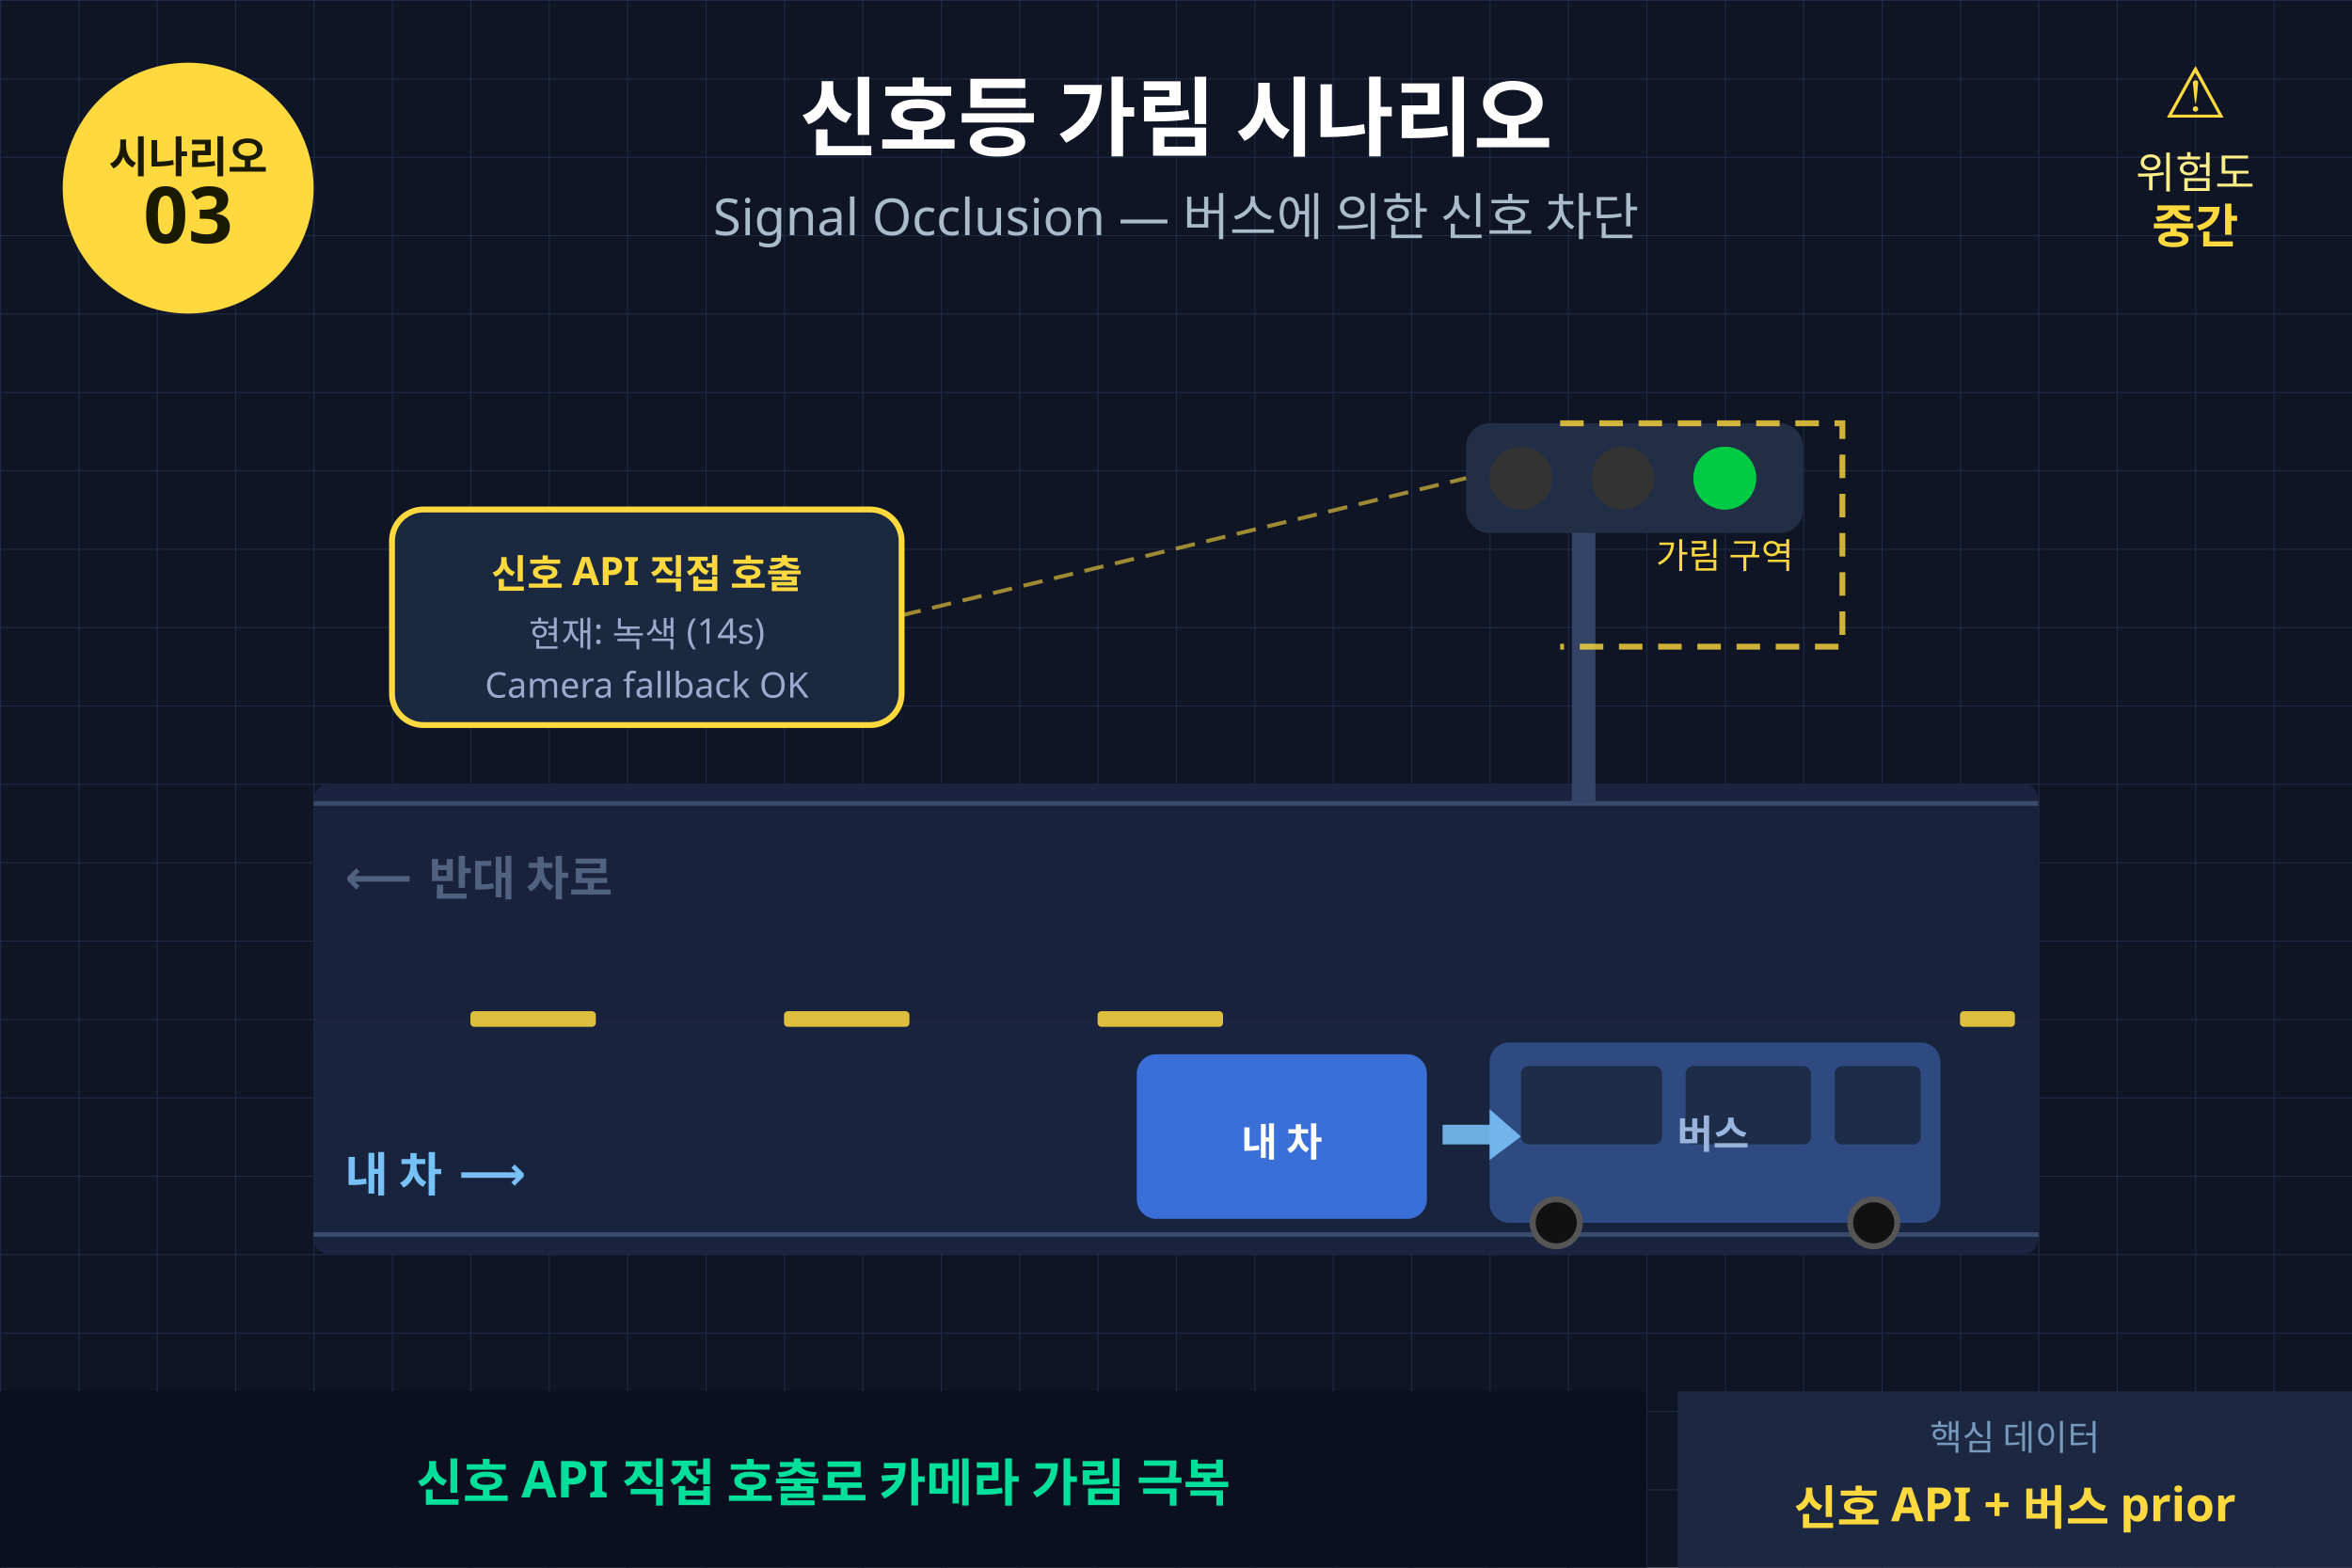
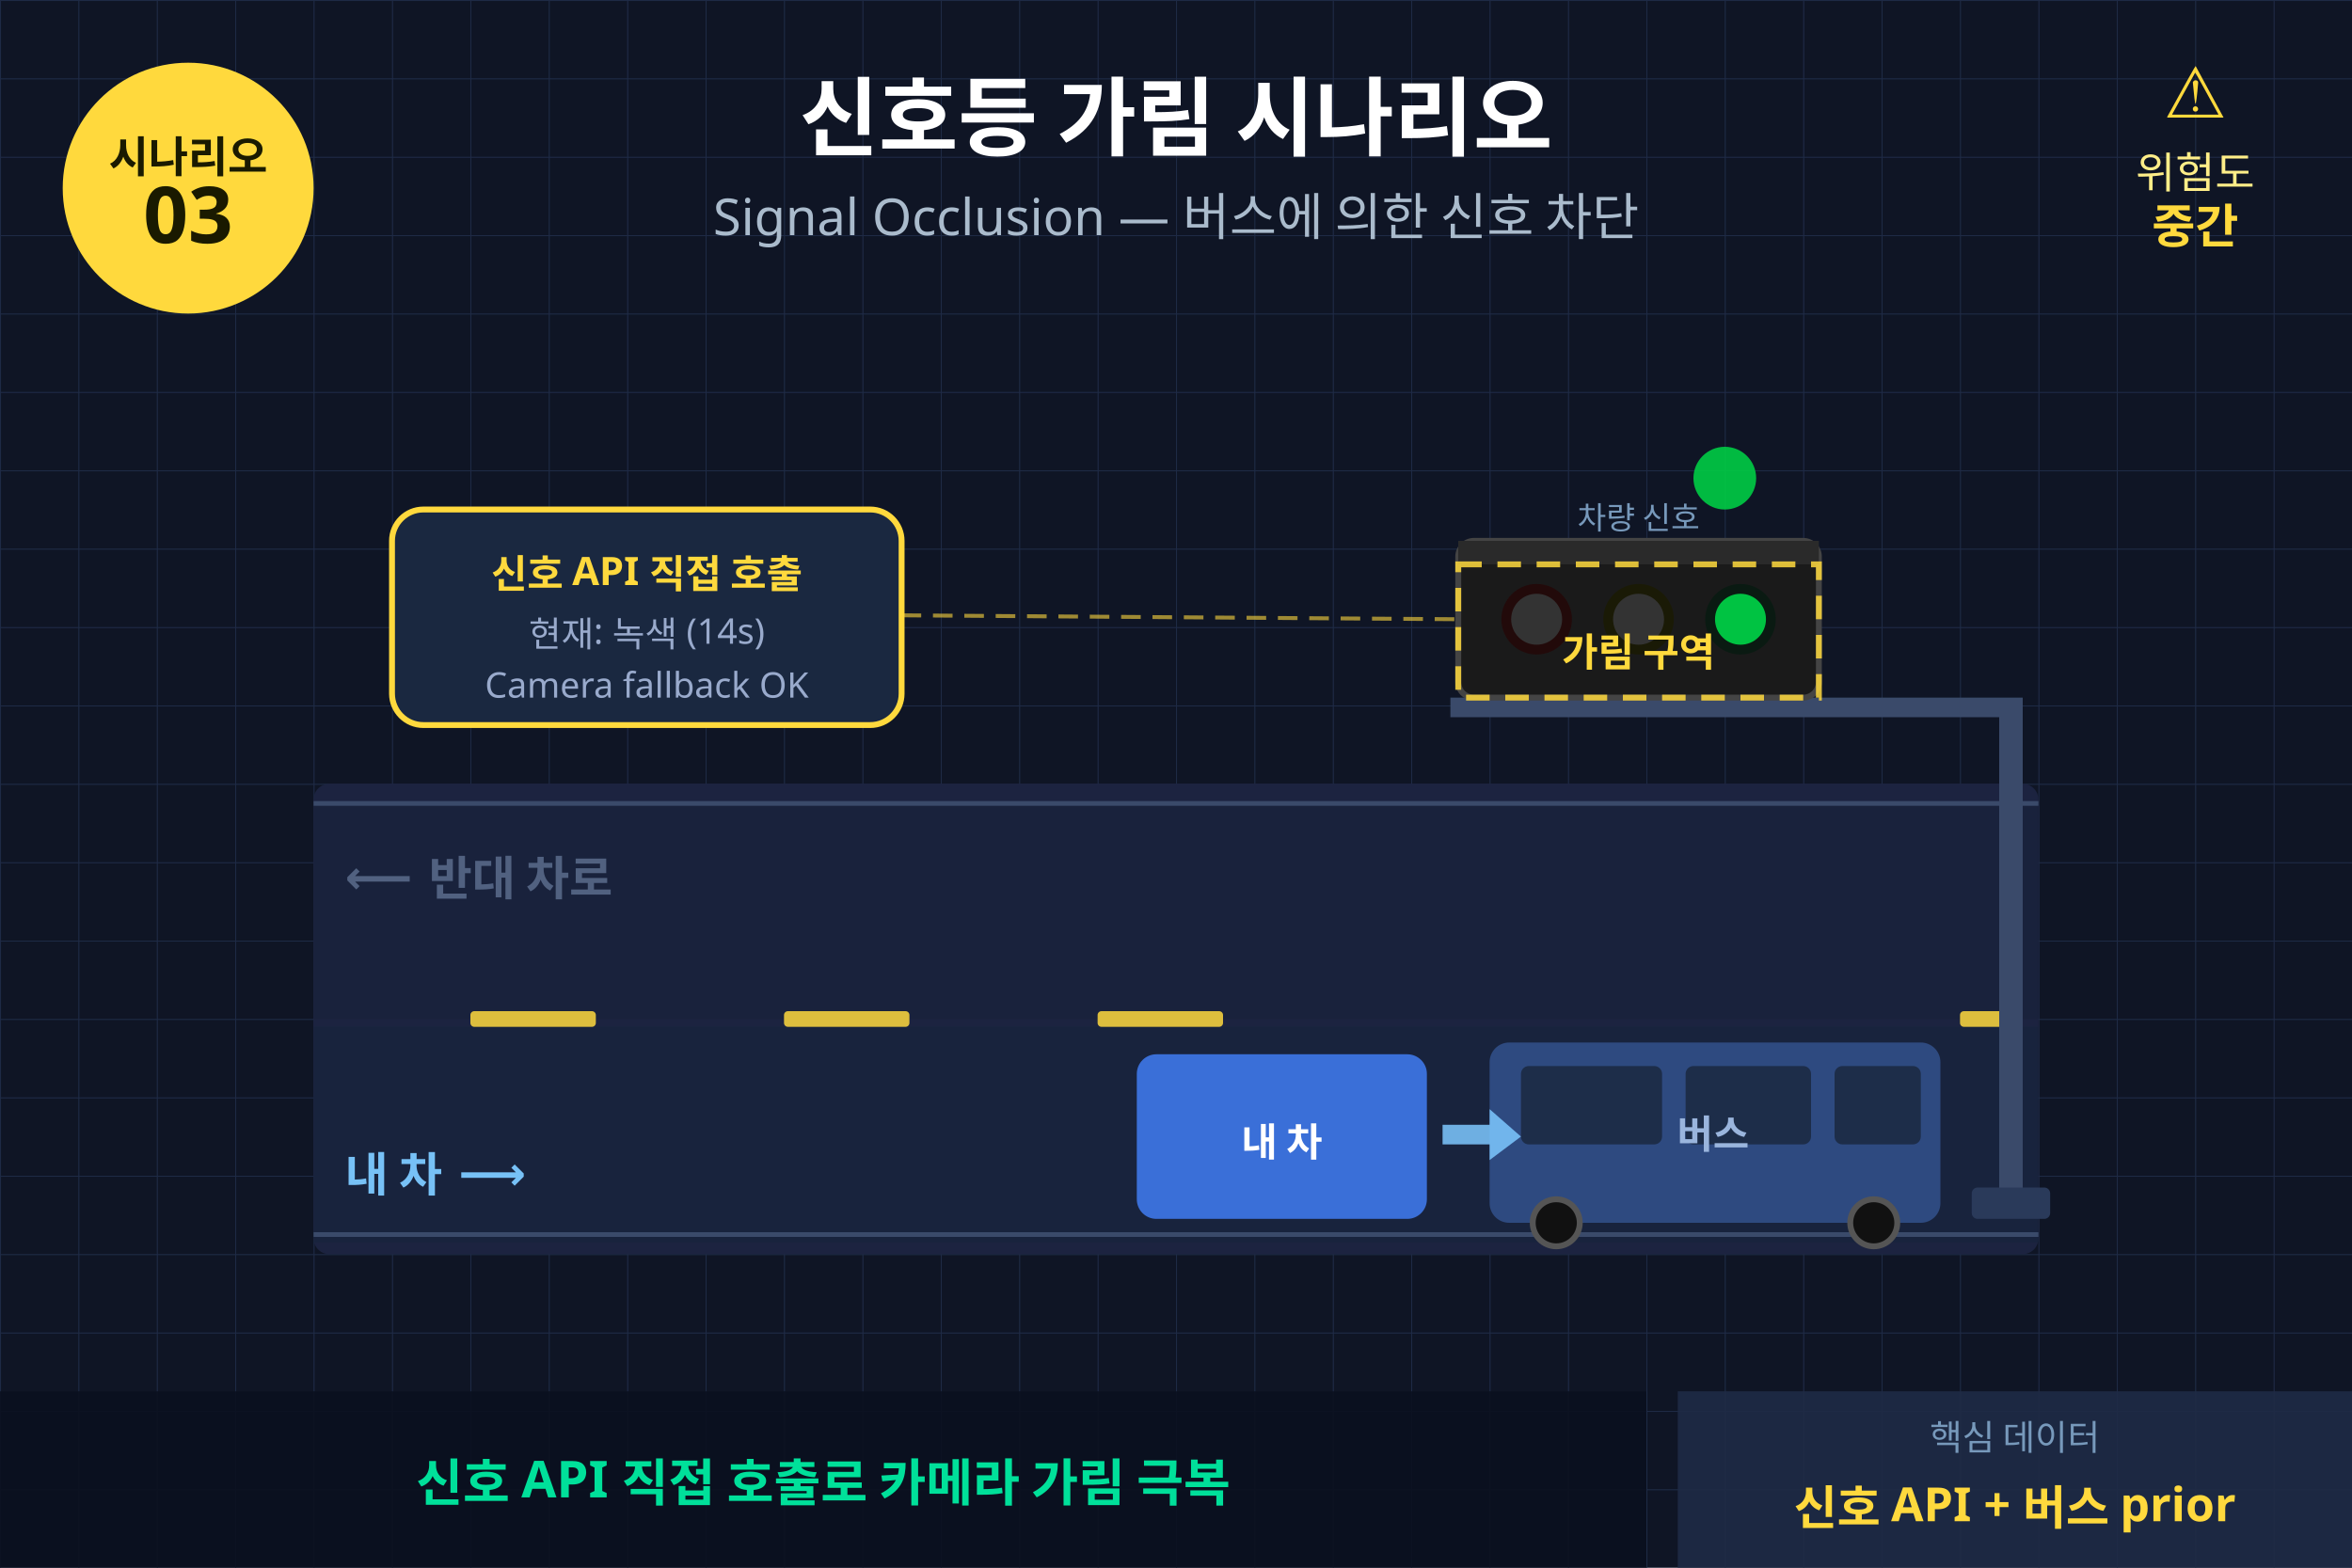
<svg xmlns="http://www.w3.org/2000/svg" viewBox="0 0 600 400" width="600" height="400" font-family="'Malgun Gothic','Apple SD Gothic Neo','Noto Sans KR',sans-serif">
  <rect width="600" height="400" fill="#0F1525" />
  <defs>
    <pattern id="grid3" width="20" height="20" patternUnits="userSpaceOnUse">
      <path d="M20 0 L0 0 0 20" fill="none" stroke="#1E2A45" stroke-width="0.5" />
    </pattern>
  </defs>
  <rect width="600" height="400" fill="url(#grid3)" />
  <circle cx="48" cy="48" r="32" fill="#FFD93D" />
  <text x="48" y="44" text-anchor="middle" font-size="11" fill="#1A1A00" font-weight="700">시나리오</text>
  <text x="48" y="62" text-anchor="middle" font-size="20" fill="#1A1A00" font-weight="900">03</text>
  <text x="300" y="38" text-anchor="middle" font-size="22" font-weight="800" fill="white">신호등 가림 시나리오</text>
  <text x="300" y="60" text-anchor="middle" font-size="13" fill="#AABBCC">Signal Occlusion — 버스에 의한 신호 차단</text>
  <text x="560" y="30" text-anchor="middle" font-size="18" fill="#FFD93D">⚠</text>
  <text x="560" y="48" text-anchor="middle" font-size="11" fill="#FFEE88">위험도</text>
  <text x="560" y="62" text-anchor="middle" font-size="12" fill="#FFD93D" font-weight="700">중간</text>
  <rect x="80" y="200" width="440" height="120" rx="4" fill="#1C2340" />
  <rect x="80" y="205" width="440" height="55" fill="#162038" opacity="0.55" />
  <rect x="80" y="262" width="440" height="55" fill="#0F2335" opacity="0.30" />
  <rect x="120" y="258" width="32" height="4" rx="1" fill="#FFD93D" opacity="0.85" />
  <rect x="200" y="258" width="32" height="4" rx="1" fill="#FFD93D" opacity="0.85" />
  <rect x="280" y="258" width="32" height="4" rx="1" fill="#FFD93D" opacity="0.85" />
  <rect x="500" y="258" width="14" height="4" rx="1" fill="#FFD93D" opacity="0.85" />
  <line x1="80" y1="205" x2="520" y2="205" stroke="#3A4A6A" stroke-width="1.2" />
  <line x1="80" y1="315" x2="520" y2="315" stroke="#3A4A6A" stroke-width="1.2" />
  <text x="88" y="228" font-size="12" font-weight="900" fill="#5A6C8C" opacity="0.85">⟵  반대 차로</text>
  <text x="88" y="304" font-size="12" font-weight="900" fill="#7CC8FF" opacity="0.95">내 차 ⟶</text>
-   <rect x="401" y="130" width="6" height="75" fill="#334466" />
-   <rect x="374" y="108" width="86" height="28" rx="6" fill="#222E45" />
-   <circle cx="388" cy="122" r="8" fill="#333" />
-   <circle cx="414" cy="122" r="8" fill="#333" />
-   <circle cx="440" cy="122" r="8" fill="#00CC44" opacity="0.9" />
+   <rect x="510" y="180" width="6" height="125" fill="#3A4A6A" />
+   <rect x="503" y="303" width="20" height="8" rx="1.5" fill="#2A3A5A" />
+   <rect x="370" y="178" width="146" height="5" fill="#3A4A6A" />
+   <rect x="372" y="138" width="92" height="40" rx="4" fill="#1A1A1A" stroke="#444" stroke-width="1.5" />
+   <rect x="372" y="138" width="92" height="6" fill="#2A2A2A" />
+   <circle cx="392" cy="158" r="9" fill="#220A0A" />
+   <circle cx="392" cy="158" r="6.5" fill="#333" />
+   <circle cx="418" cy="158" r="9" fill="#1A1A06" />
+   <circle cx="418" cy="158" r="6.5" fill="#333" />
+   <circle cx="444" cy="158" r="9" fill="#0A1A12" />
+   <circle cx="444" cy="158" r="6.5" fill="#00CC44" opacity="0.95">
+     <animate attributeName="opacity" values="0.6;1;0.6" dur="1.4s" repeatCount="indefinite" />
+   </circle>
+   <text x="418" y="135" text-anchor="middle" font-size="8" fill="#7799BB">차량 신호</text>
  <rect x="380" y="266" width="115" height="46" rx="5" fill="#2E4A80" />
  <rect x="388" y="272" width="36" height="20" rx="2" fill="#1A2840" opacity="0.85" />
  <rect x="430" y="272" width="32" height="20" rx="2" fill="#1A2840" opacity="0.85" />
  <rect x="468" y="272" width="22" height="20" rx="2" fill="#1A2840" opacity="0.85" />
  <circle cx="397" cy="312" r="6" fill="#111" stroke="#555" stroke-width="1.5" />
  <circle cx="478" cy="312" r="6" fill="#111" stroke="#555" stroke-width="1.5" />
  <text x="437" y="293" text-anchor="middle" font-size="10" fill="#9AB5DD" font-weight="700">버스</text>
-   <path d="M 398 108 L 470 108 L 470 165 L 398 165" fill="none" stroke="#FFD93D" stroke-width="1.5" stroke-dasharray="6,4" opacity="0.8" />
-   <text x="440" y="145" text-anchor="middle" font-size="9" fill="#FFD93D">가림 구역</text>
+   <path d="M 372 144 L 464 144 L 464 178 L 372 178 Z" fill="none" stroke="#FFD93D" stroke-width="1.5" stroke-dasharray="6,4" opacity="0.85" />
+   <text x="418" y="170" text-anchor="middle" font-size="10" fill="#FFD93D" font-weight="700">가림 구역</text>
  <rect x="100" y="130" width="130" height="55" rx="8" fill="#1A2840" stroke="#FFD93D" stroke-width="1.5" />
  <text x="165" y="150" text-anchor="middle" font-size="10" fill="#FFD93D" font-weight="700">신호 API 직접 호출</text>
  <text x="165" y="165" text-anchor="middle" font-size="9" fill="#99AACC">현재: 녹색 (14s)</text>
  <text x="165" y="178" text-anchor="middle" font-size="9" fill="#99AACC">Camera fallback OK</text>
-   <line x1="230" y1="157" x2="374" y2="122" stroke="#FFD93D" stroke-width="1" stroke-dasharray="5,3" opacity="0.6" />
+   <line x1="230" y1="157" x2="372" y2="158" stroke="#FFD93D" stroke-width="1" stroke-dasharray="5,3" opacity="0.6" />
  <rect x="290" y="269" width="74" height="42" rx="5" fill="#3A6FD8" />
  <text x="327" y="295" text-anchor="middle" font-size="10" fill="white" font-weight="800">내 차</text>
  <polygon points="368,287 380,287 380,283 388,290 380,296 380,292 368,292" fill="#7CC8FF" opacity="0.85" />
  <circle cx="440" cy="122" r="8" fill="#00CC44" opacity="0.9">
    <animate attributeName="opacity" values="0.3;1;0.3" dur="1.8s" repeatCount="indefinite" />
  </circle>
  <rect x="0" y="355" width="420" height="45" fill="#0A0F1E" opacity="0.9" />
  <text x="210" y="383" text-anchor="middle" font-size="13" fill="#00E09A" font-weight="700">신호 API 직접 호출로 카메라 가림 극복</text>
  <rect x="428" y="355" width="172" height="45" fill="#1E2A45" opacity="0.9" />
  <text x="514" y="370" text-anchor="middle" font-size="9" fill="#7799BB">핵심 데이터</text>
  <text x="514" y="389" text-anchor="middle" font-size="12" fill="#FFD93D" font-weight="800">신호 API + 버스 prior</text>
</svg>
